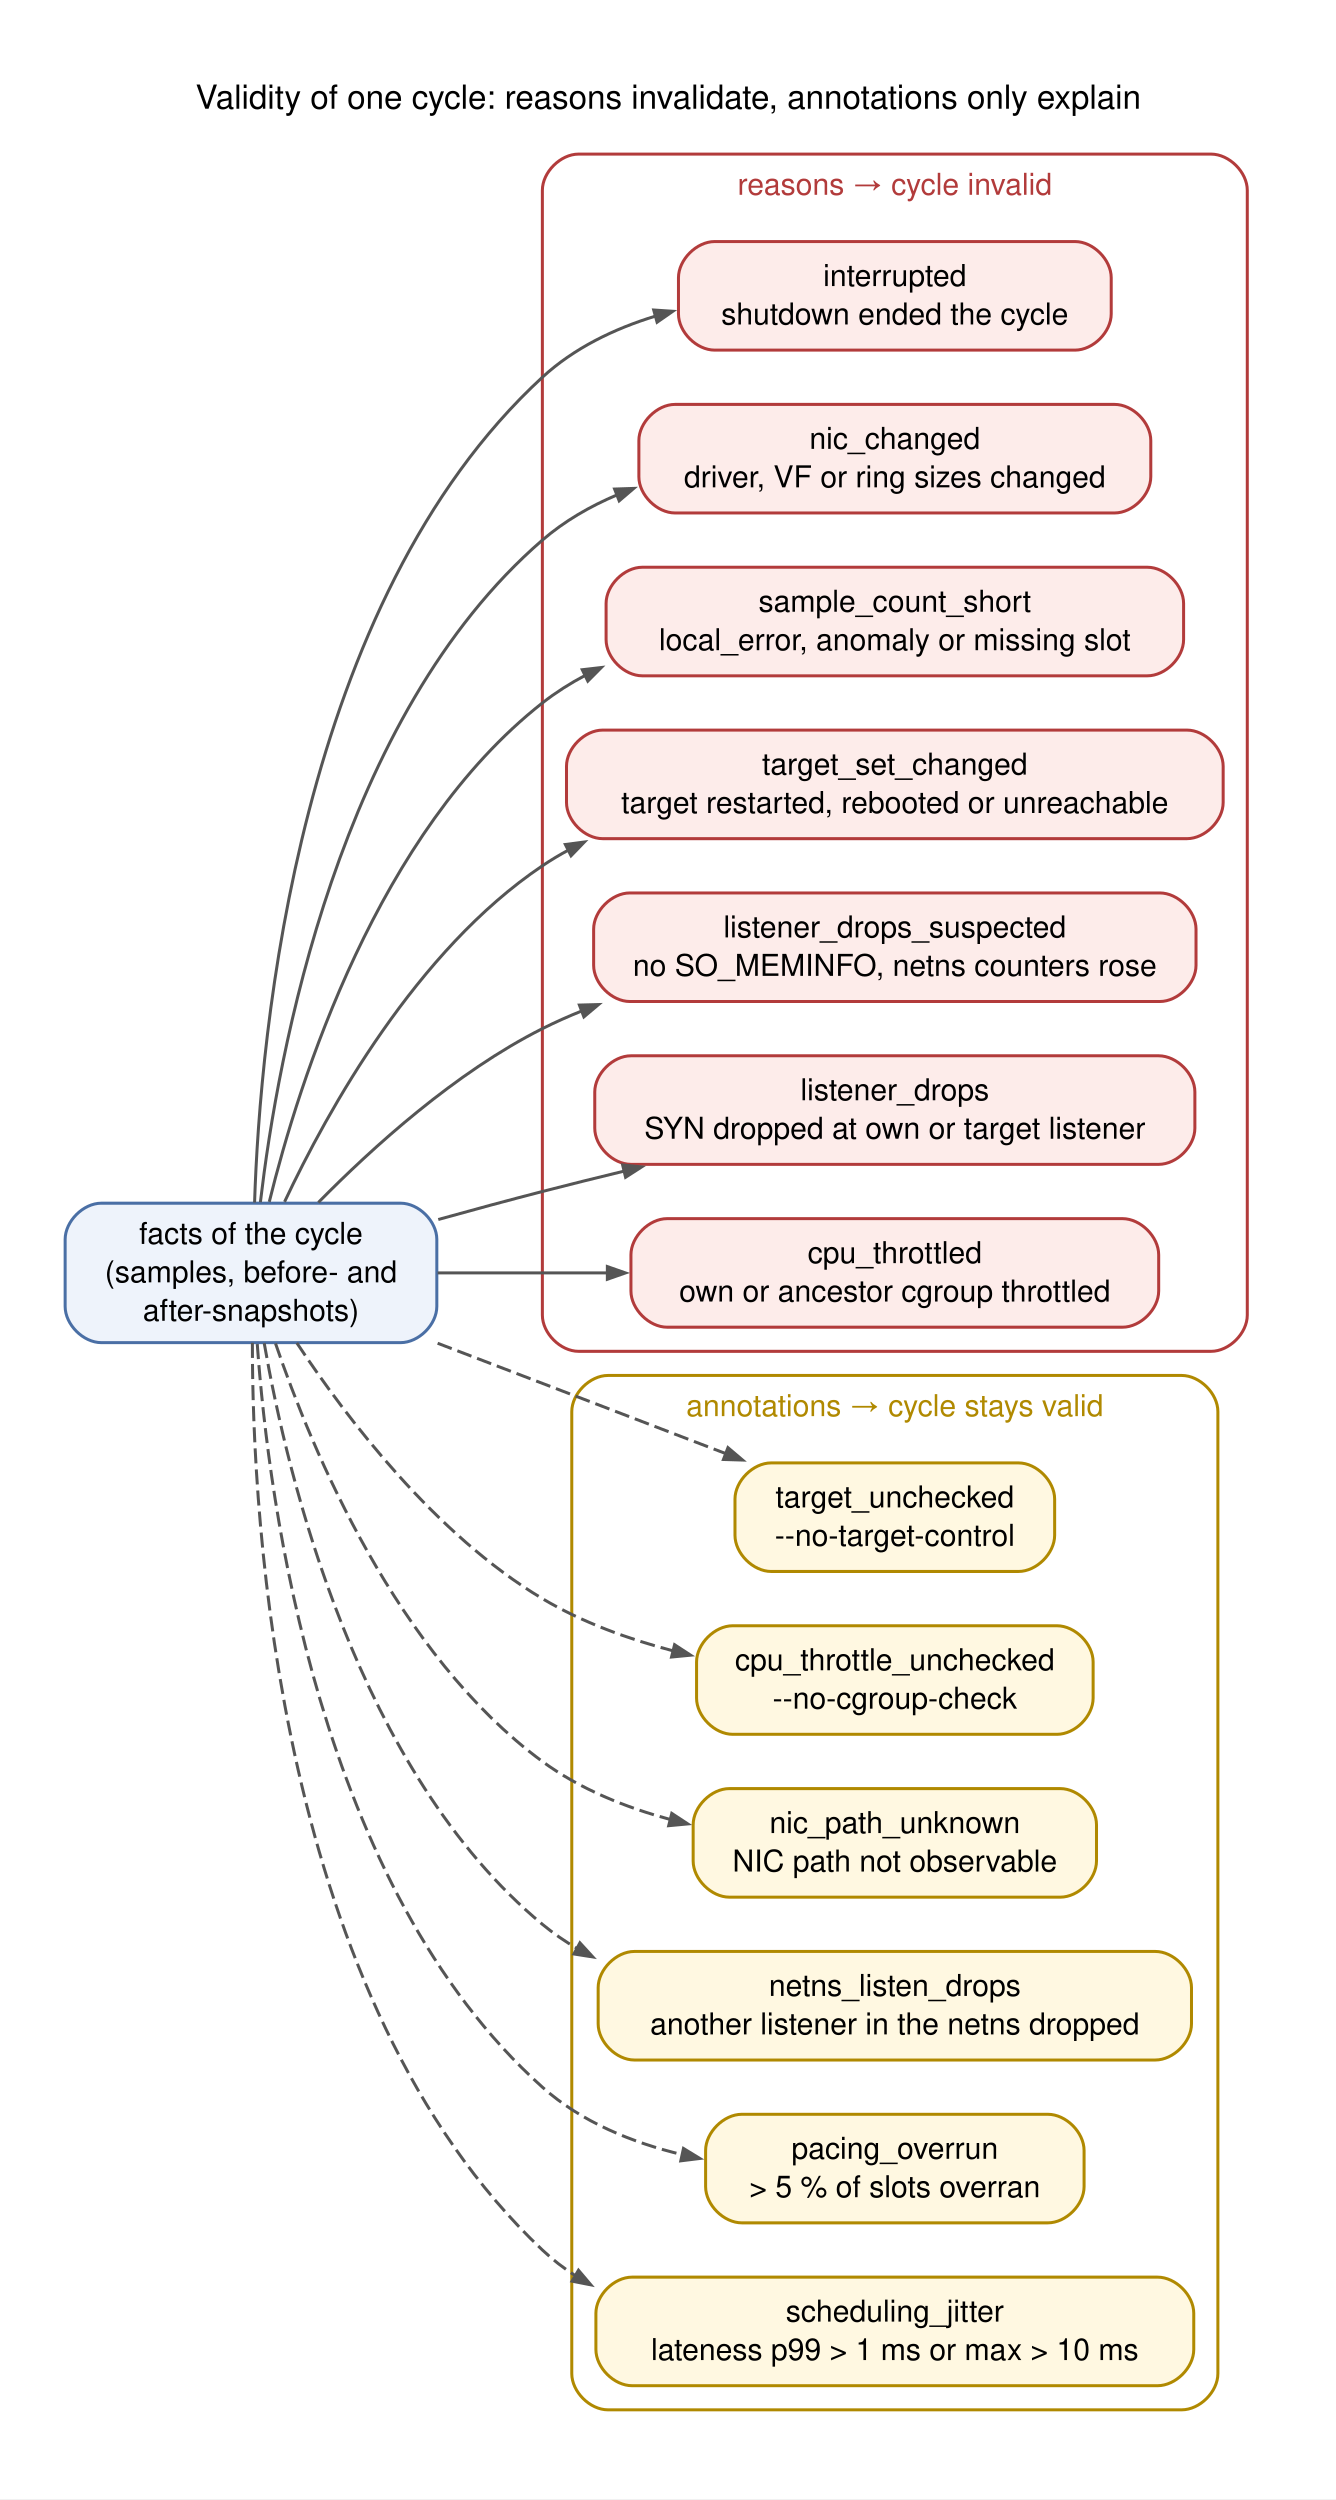
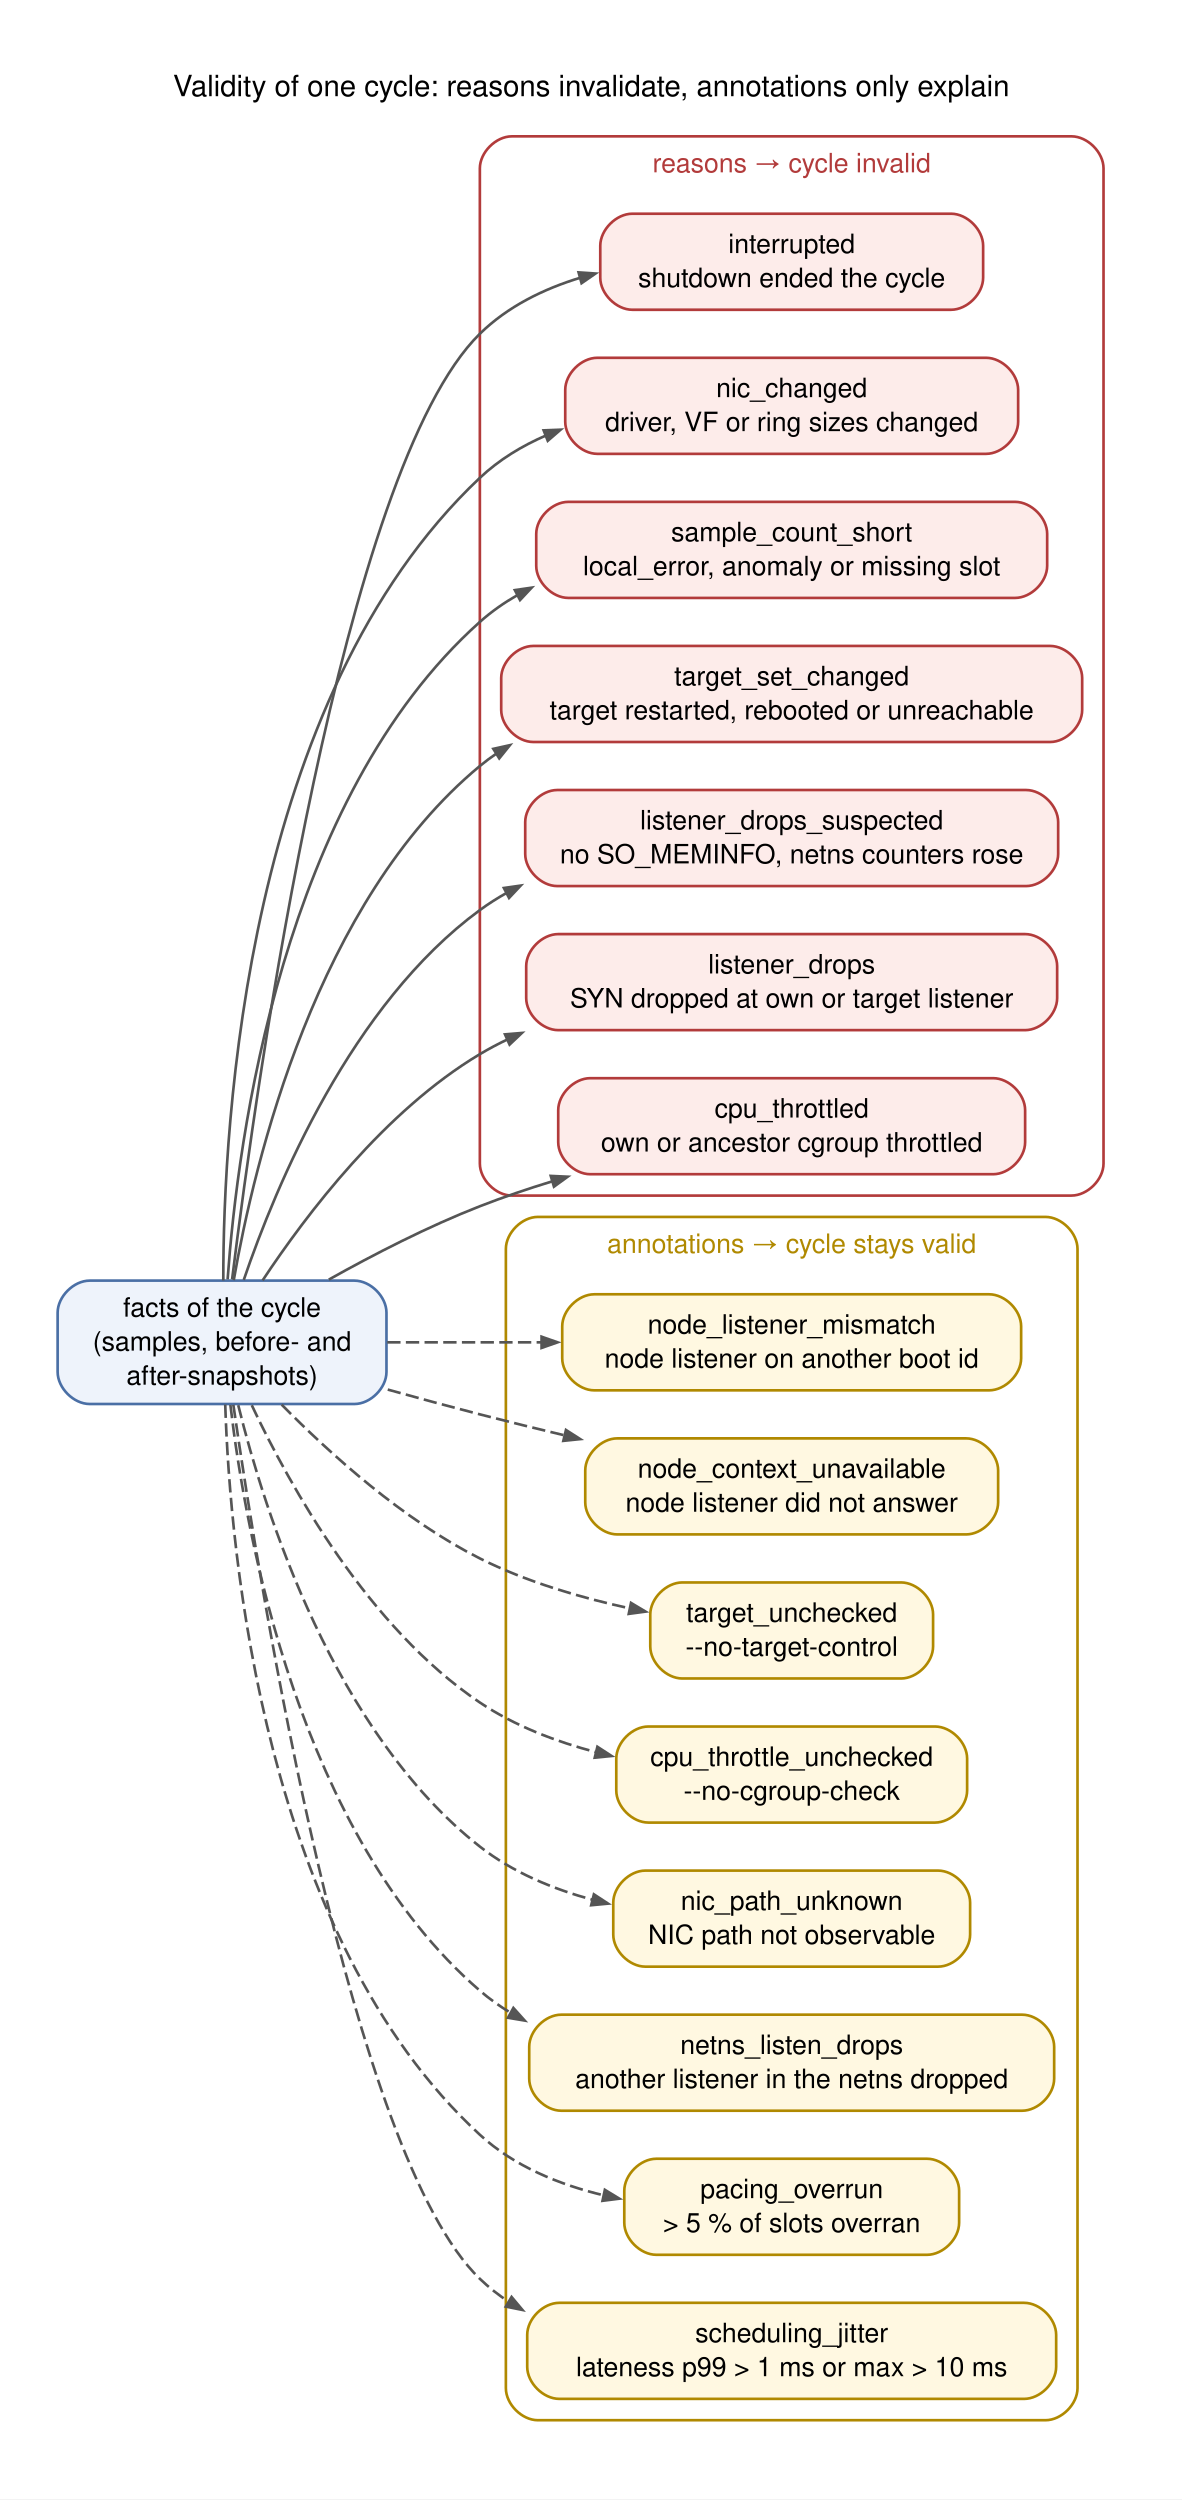
- <svg xmlns="http://www.w3.org/2000/svg" width="443pt" height="829pt" viewBox="0.00 0.00 443.00 829.00">
-   <g id="graph0" class="graph" transform="scale(1 1) rotate(0) translate(21.6 807.1)">
-     <polygon fill="white" stroke="none" points="-21.6,21.6 -21.6,-807.1 421.6,-807.1 421.6,21.6 -21.6,21.6" />
-     <text xml:space="preserve" text-anchor="middle" x="200" y="-771.05" font-family="Helvetica,sans-Serif" font-size="11.00">Validity of one cycle: reasons invalidate, annotations only explain</text>
+ <svg xmlns="http://www.w3.org/2000/svg" width="443pt" height="937pt" viewBox="0.00 0.00 443.00 937.00">
+   <g id="graph0" class="graph" transform="scale(1 1) rotate(0) translate(21.6 915.1)">
+     <polygon fill="white" stroke="none" points="-21.6,21.6 -21.6,-915.1 421.6,-915.1 421.6,21.6 -21.6,21.6" />
+     <text xml:space="preserve" text-anchor="middle" x="200" y="-879.05" font-family="Helvetica,sans-Serif" font-size="11.00">Validity of one cycle: reasons invalidate, annotations only explain</text>
    <g id="clust1" class="cluster">
-       <path fill="none" stroke="#b23b3b" d="M170.25,-359C170.25,-359 380,-359 380,-359 386,-359 392,-365 392,-371 392,-371 392,-744 392,-744 392,-750 386,-756 380,-756 380,-756 170.25,-756 170.25,-756 164.25,-756 158.25,-750 158.25,-744 158.25,-744 158.25,-371 158.25,-371 158.25,-365 164.25,-359 170.25,-359" />
-       <text xml:space="preserve" text-anchor="middle" x="275.12" y="-742.5" font-family="Helvetica,sans-Serif" font-size="10.00" fill="#b23b3b">reasons → cycle invalid</text>
+       <path fill="none" stroke="#b23b3b" d="M170.25,-467C170.25,-467 380,-467 380,-467 386,-467 392,-473 392,-479 392,-479 392,-852 392,-852 392,-858 386,-864 380,-864 380,-864 170.25,-864 170.25,-864 164.25,-864 158.25,-858 158.25,-852 158.25,-852 158.25,-479 158.25,-479 158.25,-473 164.25,-467 170.25,-467" />
+       <text xml:space="preserve" text-anchor="middle" x="275.12" y="-850.5" font-family="Helvetica,sans-Serif" font-size="10.00" fill="#b23b3b">reasons → cycle invalid</text>
    </g>
    <g id="clust2" class="cluster">
-       <path fill="none" stroke="#b08900" d="M180,-8C180,-8 370.25,-8 370.25,-8 376.25,-8 382.25,-14 382.25,-20 382.25,-20 382.25,-339 382.25,-339 382.25,-345 376.25,-351 370.25,-351 370.25,-351 180,-351 180,-351 174,-351 168,-345 168,-339 168,-339 168,-20 168,-20 168,-14 174,-8 180,-8" />
-       <text xml:space="preserve" text-anchor="middle" x="275.12" y="-337.5" font-family="Helvetica,sans-Serif" font-size="10.00" fill="#b08900">annotations → cycle stays valid</text>
+       <path fill="none" stroke="#b08900" d="M180,-8C180,-8 370.25,-8 370.25,-8 376.25,-8 382.25,-14 382.25,-20 382.25,-20 382.25,-447 382.25,-447 382.25,-453 376.25,-459 370.25,-459 370.25,-459 180,-459 180,-459 174,-459 168,-453 168,-447 168,-447 168,-20 168,-20 168,-14 174,-8 180,-8" />
+       <text xml:space="preserve" text-anchor="middle" x="275.12" y="-445.5" font-family="Helvetica,sans-Serif" font-size="10.00" fill="#b08900">annotations → cycle stays valid</text>
    </g>
    <g id="node1" class="node">
-       <path fill="#eef3fb" stroke="#4a6fa5" d="M111.25,-408.12C111.25,-408.12 12,-408.12 12,-408.12 6,-408.12 0,-402.12 0,-396.12 0,-396.12 0,-373.88 0,-373.88 0,-367.88 6,-361.88 12,-361.88 12,-361.88 111.25,-361.88 111.25,-361.88 117.25,-361.88 123.25,-367.88 123.25,-373.88 123.25,-373.88 123.25,-396.12 123.25,-396.12 123.25,-402.12 117.25,-408.12 111.25,-408.12" />
-       <text xml:space="preserve" text-anchor="middle" x="61.62" y="-394.62" font-family="Helvetica,sans-Serif" font-size="10.00">facts of the cycle</text>
-       <text xml:space="preserve" text-anchor="middle" x="61.62" y="-381.88" font-family="Helvetica,sans-Serif" font-size="10.00">(samples, before- and</text>
-       <text xml:space="preserve" text-anchor="middle" x="61.62" y="-369.12" font-family="Helvetica,sans-Serif" font-size="10.00">after-snapshots)</text>
+       <path fill="#eef3fb" stroke="#4a6fa5" d="M111.25,-435.12C111.25,-435.12 12,-435.12 12,-435.12 6,-435.12 0,-429.12 0,-423.12 0,-423.12 0,-400.88 0,-400.88 0,-394.88 6,-388.88 12,-388.88 12,-388.88 111.25,-388.88 111.25,-388.88 117.25,-388.88 123.25,-394.88 123.25,-400.88 123.25,-400.88 123.25,-423.12 123.25,-423.12 123.25,-429.12 117.25,-435.12 111.25,-435.12" />
+       <text xml:space="preserve" text-anchor="middle" x="61.62" y="-421.62" font-family="Helvetica,sans-Serif" font-size="10.00">facts of the cycle</text>
+       <text xml:space="preserve" text-anchor="middle" x="61.62" y="-408.88" font-family="Helvetica,sans-Serif" font-size="10.00">(samples, before- and</text>
+       <text xml:space="preserve" text-anchor="middle" x="61.62" y="-396.12" font-family="Helvetica,sans-Serif" font-size="10.00">after-snapshots)</text>
    </g>
    <g id="node2" class="node">
-       <path fill="#fdecea" stroke="#b23b3b" d="M350.62,-403C350.62,-403 199.62,-403 199.62,-403 193.62,-403 187.62,-397 187.62,-391 187.62,-391 187.62,-379 187.62,-379 187.62,-373 193.62,-367 199.62,-367 199.62,-367 350.62,-367 350.62,-367 356.62,-367 362.62,-373 362.62,-379 362.62,-379 362.62,-391 362.62,-391 362.62,-397 356.62,-403 350.62,-403" />
-       <text xml:space="preserve" text-anchor="middle" x="275.12" y="-388.25" font-family="Helvetica,sans-Serif" font-size="10.00">cpu_throttled</text>
-       <text xml:space="preserve" text-anchor="middle" x="275.12" y="-375.5" font-family="Helvetica,sans-Serif" font-size="10.00">own or ancestor cgroup throttled</text>
+       <path fill="#fdecea" stroke="#b23b3b" d="M350.62,-511C350.62,-511 199.62,-511 199.62,-511 193.62,-511 187.62,-505 187.62,-499 187.62,-499 187.62,-487 187.62,-487 187.62,-481 193.62,-475 199.62,-475 199.62,-475 350.62,-475 350.62,-475 356.62,-475 362.62,-481 362.62,-487 362.62,-487 362.62,-499 362.62,-499 362.62,-505 356.62,-511 350.62,-511" />
+       <text xml:space="preserve" text-anchor="middle" x="275.12" y="-496.25" font-family="Helvetica,sans-Serif" font-size="10.00">cpu_throttled</text>
+       <text xml:space="preserve" text-anchor="middle" x="275.12" y="-483.5" font-family="Helvetica,sans-Serif" font-size="10.00">own or ancestor cgroup throttled</text>
+     </g>
+     <g id="edge15" class="edge">
+       <path fill="none" stroke="#555555" d="M101.64,-435.51C118.6,-445.01 138.97,-455.48 158.25,-463 166.97,-466.4 176.2,-469.53 185.5,-472.38" />
+       <polygon fill="#555555" stroke="#555555" points="184.82,-474.37 191.17,-474.07 186.02,-470.34 184.82,-474.37" />
+     </g>
+     <g id="node3" class="node">
+       <path fill="#fdecea" stroke="#b23b3b" d="M362.62,-565C362.62,-565 187.62,-565 187.62,-565 181.62,-565 175.62,-559 175.62,-553 175.62,-553 175.62,-541 175.62,-541 175.62,-535 181.62,-529 187.62,-529 187.62,-529 362.62,-529 362.62,-529 368.62,-529 374.62,-535 374.62,-541 374.62,-541 374.62,-553 374.62,-553 374.62,-559 368.62,-565 362.62,-565" />
+       <text xml:space="preserve" text-anchor="middle" x="275.12" y="-550.25" font-family="Helvetica,sans-Serif" font-size="10.00">listener_drops</text>
+       <text xml:space="preserve" text-anchor="middle" x="275.12" y="-537.5" font-family="Helvetica,sans-Serif" font-size="10.00">SYN dropped at own or target listener</text>
+     </g>
+     <g id="edge14" class="edge">
+       <path fill="none" stroke="#555555" d="M76.83,-435.22C93.29,-460.09 122.76,-498.84 158.25,-520 161.63,-522.02 165.15,-523.88 168.77,-525.61" />
+       <polygon fill="#555555" stroke="#555555" points="167.67,-527.42 174.01,-527.95 169.39,-523.58 167.67,-527.42" />
+     </g>
+     <g id="node4" class="node">
+       <path fill="#fdecea" stroke="#b23b3b" d="M363,-619C363,-619 187.25,-619 187.25,-619 181.25,-619 175.25,-613 175.25,-607 175.25,-607 175.25,-595 175.25,-595 175.25,-589 181.25,-583 187.25,-583 187.25,-583 363,-583 363,-583 369,-583 375,-589 375,-595 375,-595 375,-607 375,-607 375,-613 369,-619 363,-619" />
+       <text xml:space="preserve" text-anchor="middle" x="275.12" y="-604.25" font-family="Helvetica,sans-Serif" font-size="10.00">listener_drops_suspected</text>
+       <text xml:space="preserve" text-anchor="middle" x="275.12" y="-591.5" font-family="Helvetica,sans-Serif" font-size="10.00">no SO_MEMINFO, netns counters rose</text>
    </g>
    <g id="edge13" class="edge">
-       <path fill="none" stroke="#555555" d="M123.52,-385C141.15,-385 160.84,-385 180,-385" />
-       <polygon fill="#555555" stroke="#555555" points="179.8,-387.1 185.8,-385 179.8,-382.9 179.8,-387.1" />
+       <path fill="none" stroke="#555555" d="M69.76,-435.38C81.91,-471.05 110.07,-538.63 158.25,-574 161.48,-576.37 164.88,-578.53 168.41,-580.51" />
+       <polygon fill="#555555" stroke="#555555" points="167.26,-582.28 173.55,-583.18 169.19,-578.55 167.26,-582.28" />
    </g>
-     <g id="node3" class="node">
-       <path fill="#fdecea" stroke="#b23b3b" d="M362.62,-457C362.62,-457 187.62,-457 187.62,-457 181.62,-457 175.62,-451 175.62,-445 175.62,-445 175.62,-433 175.62,-433 175.62,-427 181.62,-421 187.62,-421 187.62,-421 362.62,-421 362.62,-421 368.62,-421 374.62,-427 374.62,-433 374.62,-433 374.62,-445 374.62,-445 374.62,-451 368.62,-457 362.62,-457" />
-       <text xml:space="preserve" text-anchor="middle" x="275.12" y="-442.25" font-family="Helvetica,sans-Serif" font-size="10.00">listener_drops</text>
-       <text xml:space="preserve" text-anchor="middle" x="275.12" y="-429.5" font-family="Helvetica,sans-Serif" font-size="10.00">SYN dropped at own or target listener</text>
+     <g id="node5" class="node">
+       <path fill="#fdecea" stroke="#b23b3b" d="M372,-673C372,-673 178.25,-673 178.25,-673 172.25,-673 166.25,-667 166.25,-661 166.25,-661 166.25,-649 166.25,-649 166.25,-643 172.25,-637 178.25,-637 178.25,-637 372,-637 372,-637 378,-637 384,-643 384,-649 384,-649 384,-661 384,-661 384,-667 378,-673 372,-673" />
+       <text xml:space="preserve" text-anchor="middle" x="275.12" y="-658.25" font-family="Helvetica,sans-Serif" font-size="10.00">target_set_changed</text>
+       <text xml:space="preserve" text-anchor="middle" x="275.12" y="-645.5" font-family="Helvetica,sans-Serif" font-size="10.00">target restarted, rebooted or unreachable</text>
    </g>
    <g id="edge12" class="edge">
-       <path fill="none" stroke="#555555" d="M123.73,-402.71C135.17,-405.89 147.06,-409.12 158.25,-412 167.1,-414.28 176.35,-416.58 185.59,-418.82" />
-       <polygon fill="#555555" stroke="#555555" points="184.86,-420.8 191.19,-420.16 185.84,-416.72 184.86,-420.8" />
+       <path fill="none" stroke="#555555" d="M66.01,-435.29C73.77,-479.89 97.12,-577.4 158.25,-628 160.32,-629.71 162.48,-631.32 164.72,-632.84" />
+       <polygon fill="#555555" stroke="#555555" points="163.3,-634.43 169.51,-635.81 165.52,-630.86 163.3,-634.43" />
    </g>
-     <g id="node4" class="node">
-       <path fill="#fdecea" stroke="#b23b3b" d="M363,-511C363,-511 187.25,-511 187.25,-511 181.25,-511 175.25,-505 175.25,-499 175.25,-499 175.25,-487 175.25,-487 175.25,-481 181.25,-475 187.25,-475 187.25,-475 363,-475 363,-475 369,-475 375,-481 375,-487 375,-487 375,-499 375,-499 375,-505 369,-511 363,-511" />
-       <text xml:space="preserve" text-anchor="middle" x="275.12" y="-496.25" font-family="Helvetica,sans-Serif" font-size="10.00">listener_drops_suspected</text>
-       <text xml:space="preserve" text-anchor="middle" x="275.12" y="-483.5" font-family="Helvetica,sans-Serif" font-size="10.00">no SO_MEMINFO, netns counters rose</text>
+     <g id="node6" class="node">
+       <path fill="#fdecea" stroke="#b23b3b" d="M358.88,-727C358.88,-727 191.38,-727 191.38,-727 185.38,-727 179.38,-721 179.38,-715 179.38,-715 179.38,-703 179.38,-703 179.38,-697 185.38,-691 191.38,-691 191.38,-691 358.88,-691 358.88,-691 364.88,-691 370.88,-697 370.88,-703 370.88,-703 370.88,-715 370.88,-715 370.88,-721 364.88,-727 358.88,-727" />
+       <text xml:space="preserve" text-anchor="middle" x="275.12" y="-712.25" font-family="Helvetica,sans-Serif" font-size="10.00">sample_count_short</text>
+       <text xml:space="preserve" text-anchor="middle" x="275.12" y="-699.5" font-family="Helvetica,sans-Serif" font-size="10.00">local_error, anomaly or missing slot</text>
    </g>
    <g id="edge11" class="edge">
-       <path fill="none" stroke="#555555" d="M83.96,-408.36C102.02,-426.72 129.48,-451.54 158.25,-466 162.53,-468.15 166.98,-470.13 171.54,-471.96" />
-       <polygon fill="#555555" stroke="#555555" points="170.53,-473.82 176.88,-473.99 172.02,-469.9 170.53,-473.82" />
+       <path fill="none" stroke="#555555" d="M63.71,-435.59C67.45,-488.2 84.12,-615.7 158.25,-682 162.58,-685.87 167.36,-689.22 172.43,-692.11" />
+       <polygon fill="#555555" stroke="#555555" points="171.37,-693.93 177.66,-694.84 173.31,-690.2 171.37,-693.93" />
    </g>
-     <g id="node5" class="node">
-       <path fill="#fdecea" stroke="#b23b3b" d="M372,-565C372,-565 178.25,-565 178.25,-565 172.25,-565 166.25,-559 166.25,-553 166.25,-553 166.25,-541 166.25,-541 166.25,-535 172.25,-529 178.25,-529 178.25,-529 372,-529 372,-529 378,-529 384,-535 384,-541 384,-541 384,-553 384,-553 384,-559 378,-565 372,-565" />
-       <text xml:space="preserve" text-anchor="middle" x="275.12" y="-550.25" font-family="Helvetica,sans-Serif" font-size="10.00">target_set_changed</text>
-       <text xml:space="preserve" text-anchor="middle" x="275.12" y="-537.5" font-family="Helvetica,sans-Serif" font-size="10.00">target restarted, rebooted or unreachable</text>
+     <g id="node7" class="node">
+       <path fill="#fdecea" stroke="#b23b3b" d="M348,-781C348,-781 202.25,-781 202.25,-781 196.25,-781 190.25,-775 190.25,-769 190.25,-769 190.25,-757 190.25,-757 190.25,-751 196.25,-745 202.25,-745 202.25,-745 348,-745 348,-745 354,-745 360,-751 360,-757 360,-757 360,-769 360,-769 360,-775 354,-781 348,-781" />
+       <text xml:space="preserve" text-anchor="middle" x="275.12" y="-766.25" font-family="Helvetica,sans-Serif" font-size="10.00">nic_changed</text>
+       <text xml:space="preserve" text-anchor="middle" x="275.12" y="-753.5" font-family="Helvetica,sans-Serif" font-size="10.00">driver, VF or ring sizes changed</text>
    </g>
    <g id="edge10" class="edge">
-       <path fill="none" stroke="#555555" d="M72.76,-408.57C87.17,-439.17 116.53,-491.96 158.25,-520 161.1,-521.92 164.07,-523.7 167.13,-525.35" />
-       <polygon fill="#555555" stroke="#555555" points="165.87,-527.07 172.18,-527.89 167.76,-523.32 165.87,-527.07" />
+       <path fill="none" stroke="#555555" d="M62.09,-435.19C62.05,-494.59 70.59,-653.29 158.25,-736 165.44,-742.79 174,-747.98 183.16,-751.94" />
+       <polygon fill="#555555" stroke="#555555" points="182.16,-753.8 188.51,-754.05 183.7,-749.89 182.16,-753.8" />
    </g>
-     <g id="node6" class="node">
-       <path fill="#fdecea" stroke="#b23b3b" d="M358.88,-619C358.88,-619 191.38,-619 191.38,-619 185.38,-619 179.38,-613 179.38,-607 179.38,-607 179.38,-595 179.38,-595 179.38,-589 185.38,-583 191.38,-583 191.38,-583 358.88,-583 358.88,-583 364.88,-583 370.88,-589 370.88,-595 370.88,-595 370.88,-607 370.88,-607 370.88,-613 364.88,-619 358.88,-619" />
-       <text xml:space="preserve" text-anchor="middle" x="275.12" y="-604.25" font-family="Helvetica,sans-Serif" font-size="10.00">sample_count_short</text>
-       <text xml:space="preserve" text-anchor="middle" x="275.12" y="-591.5" font-family="Helvetica,sans-Serif" font-size="10.00">local_error, anomaly or missing slot</text>
+     <g id="node8" class="node">
+       <path fill="#fdecea" stroke="#b23b3b" d="M334.88,-835C334.88,-835 215.38,-835 215.38,-835 209.38,-835 203.38,-829 203.38,-823 203.38,-823 203.38,-811 203.38,-811 203.38,-805 209.38,-799 215.38,-799 215.38,-799 334.88,-799 334.88,-799 340.88,-799 346.88,-805 346.88,-811 346.88,-811 346.88,-823 346.88,-823 346.88,-829 340.88,-835 334.88,-835" />
+       <text xml:space="preserve" text-anchor="middle" x="275.12" y="-820.25" font-family="Helvetica,sans-Serif" font-size="10.00">interrupted</text>
+       <text xml:space="preserve" text-anchor="middle" x="275.12" y="-807.5" font-family="Helvetica,sans-Serif" font-size="10.00">shutdown ended the cycle</text>
    </g>
    <g id="edge9" class="edge">
-       <path fill="none" stroke="#555555" d="M67.69,-408.56C77.65,-448.95 103.73,-531.19 158.25,-574 162.71,-577.5 167.54,-580.56 172.61,-583.23" />
-       <polygon fill="#555555" stroke="#555555" points="171.48,-585.02 177.8,-585.75 173.32,-581.24 171.48,-585.02" />
-     </g>
-     <g id="node7" class="node">
-       <path fill="#fdecea" stroke="#b23b3b" d="M348,-673C348,-673 202.25,-673 202.25,-673 196.25,-673 190.25,-667 190.25,-661 190.25,-661 190.25,-649 190.25,-649 190.25,-643 196.25,-637 202.25,-637 202.25,-637 348,-637 348,-637 354,-637 360,-643 360,-649 360,-649 360,-661 360,-661 360,-667 354,-673 348,-673" />
-       <text xml:space="preserve" text-anchor="middle" x="275.12" y="-658.25" font-family="Helvetica,sans-Serif" font-size="10.00">nic_changed</text>
-       <text xml:space="preserve" text-anchor="middle" x="275.12" y="-645.5" font-family="Helvetica,sans-Serif" font-size="10.00">driver, VF or ring sizes changed</text>
-     </g>
-     <g id="edge8" class="edge">
-       <path fill="none" stroke="#555555" d="M64.75,-408.47C70.47,-457.19 90.66,-569.62 158.25,-628 165.54,-634.29 174.01,-639.19 183,-642.99" />
-       <polygon fill="#555555" stroke="#555555" points="182.2,-644.93 188.55,-645.14 183.72,-641.02 182.2,-644.93" />
-     </g>
-     <g id="node8" class="node">
-       <path fill="#fdecea" stroke="#b23b3b" d="M334.88,-727C334.88,-727 215.38,-727 215.38,-727 209.38,-727 203.38,-721 203.38,-715 203.38,-715 203.38,-703 203.38,-703 203.38,-697 209.38,-691 215.38,-691 215.38,-691 334.88,-691 334.88,-691 340.88,-691 346.88,-697 346.88,-703 346.88,-703 346.88,-715 346.88,-715 346.88,-721 340.88,-727 334.88,-727" />
-       <text xml:space="preserve" text-anchor="middle" x="275.12" y="-712.25" font-family="Helvetica,sans-Serif" font-size="10.00">interrupted</text>
-       <text xml:space="preserve" text-anchor="middle" x="275.12" y="-699.5" font-family="Helvetica,sans-Serif" font-size="10.00">shutdown ended the cycle</text>
-     </g>
-     <g id="edge7" class="edge">
-       <path fill="none" stroke="#555555" d="M62.82,-408.34C64.62,-464.41 77.35,-607.52 158.25,-682 168.73,-691.65 181.98,-698.06 195.74,-702.28" />
-       <polygon fill="#555555" stroke="#555555" points="195.17,-704.3 201.51,-703.88 196.29,-700.25 195.17,-704.3" />
+       <path fill="none" stroke="#555555" d="M65.39,-435.61C74.62,-510.28 106.67,-739.39 158.25,-790 168.64,-800.2 182.09,-806.82 196.13,-811.08" />
+       <polygon fill="#555555" stroke="#555555" points="195.25,-813.01 201.6,-812.58 196.37,-808.96 195.25,-813.01" />
    </g>
    <g id="node9" class="node">
      <path fill="#fff8e1" stroke="#b08900" d="M362.25,-52C362.25,-52 188,-52 188,-52 182,-52 176,-46 176,-40 176,-40 176,-28 176,-28 176,-22 182,-16 188,-16 188,-16 362.25,-16 362.25,-16 368.25,-16 374.25,-22 374.25,-28 374.25,-28 374.25,-40 374.25,-40 374.25,-46 368.25,-52 362.25,-52" />
      <text xml:space="preserve" text-anchor="middle" x="275.12" y="-37.25" font-family="Helvetica,sans-Serif" font-size="10.00">scheduling_jitter</text>
      <text xml:space="preserve" text-anchor="middle" x="275.12" y="-24.5" font-family="Helvetica,sans-Serif" font-size="10.00">lateness p99 &gt; 1 ms or max &gt; 10 ms</text>
    </g>
-     <g id="edge6" class="edge">
-       <path fill="none" stroke="#555555" stroke-dasharray="5,2" d="M62.09,-361.81C62.05,-302.41 70.59,-143.71 158.25,-61 161.65,-57.79 165.36,-54.94 169.29,-52.4" />
-       <polygon fill="#555555" stroke="#555555" points="170.22,-54.29 174.33,-49.44 168.09,-50.67 170.22,-54.29" />
+     <g id="edge8" class="edge">
+       <path fill="none" stroke="#555555" stroke-dasharray="5,2" d="M65.86,-388.57C76.1,-317.68 110.04,-107.45 158.25,-61 161.62,-57.75 165.3,-54.87 169.2,-52.31" />
+       <polygon fill="#555555" stroke="#555555" points="170.14,-54.2 174.22,-49.33 167.99,-50.59 170.14,-54.2" />
    </g>
    <g id="node10" class="node">
      <path fill="#fff8e1" stroke="#b08900" d="M325.88,-106C325.88,-106 224.38,-106 224.38,-106 218.38,-106 212.38,-100 212.38,-94 212.38,-94 212.38,-82 212.38,-82 212.38,-76 218.38,-70 224.38,-70 224.38,-70 325.88,-70 325.88,-70 331.88,-70 337.88,-76 337.88,-82 337.88,-82 337.88,-94 337.88,-94 337.88,-100 331.88,-106 325.88,-106" />
      <text xml:space="preserve" text-anchor="middle" x="275.12" y="-91.25" font-family="Helvetica,sans-Serif" font-size="10.00">pacing_overrun</text>
      <text xml:space="preserve" text-anchor="middle" x="275.12" y="-78.5" font-family="Helvetica,sans-Serif" font-size="10.00">&gt; 5 % of slots overran</text>
    </g>
-     <g id="edge5" class="edge">
-       <path fill="none" stroke="#555555" stroke-dasharray="5,2" d="M63.71,-361.41C67.45,-308.8 84.12,-181.3 158.25,-115 171.12,-103.49 187.93,-96.62 204.74,-92.59" />
-       <polygon fill="#555555" stroke="#555555" points="205.04,-94.67 210.46,-91.35 204.15,-90.57 205.04,-94.67" />
+     <g id="edge7" class="edge">
+       <path fill="none" stroke="#555555" stroke-dasharray="5,2" d="M62.82,-388.66C64.62,-332.59 77.35,-189.48 158.25,-115 171.01,-103.25 187.88,-96.3 204.78,-92.27" />
+       <polygon fill="#555555" stroke="#555555" points="205.1,-94.35 210.53,-91.04 204.22,-90.24 205.1,-94.35" />
    </g>
    <g id="node11" class="node">
      <path fill="#fff8e1" stroke="#b08900" d="M361.5,-160C361.5,-160 188.75,-160 188.75,-160 182.75,-160 176.75,-154 176.75,-148 176.75,-148 176.75,-136 176.75,-136 176.75,-130 182.75,-124 188.75,-124 188.75,-124 361.5,-124 361.5,-124 367.5,-124 373.5,-130 373.5,-136 373.5,-136 373.5,-148 373.5,-148 373.5,-154 367.5,-160 361.5,-160" />
      <text xml:space="preserve" text-anchor="middle" x="275.12" y="-145.25" font-family="Helvetica,sans-Serif" font-size="10.00">netns_listen_drops</text>
      <text xml:space="preserve" text-anchor="middle" x="275.12" y="-132.5" font-family="Helvetica,sans-Serif" font-size="10.00">another listener in the netns dropped</text>
    </g>
-     <g id="edge4" class="edge">
-       <path fill="none" stroke="#555555" stroke-dasharray="5,2" d="M66.01,-361.71C73.77,-317.11 97.12,-219.6 158.25,-169 161.85,-166.02 165.72,-163.35 169.79,-160.97" />
-       <polygon fill="#555555" stroke="#555555" points="170.7,-162.86 174.99,-158.17 168.71,-159.16 170.7,-162.86" />
+     <g id="edge6" class="edge">
+       <path fill="none" stroke="#555555" stroke-dasharray="5,2" d="M64.75,-388.53C70.47,-339.81 90.66,-227.38 158.25,-169 161.84,-165.9 165.72,-163.14 169.81,-160.68" />
+       <polygon fill="#555555" stroke="#555555" points="170.82,-162.52 175.06,-157.79 168.79,-158.84 170.82,-162.52" />
    </g>
    <g id="node12" class="node">
      <path fill="#fff8e1" stroke="#b08900" d="M330,-214C330,-214 220.25,-214 220.25,-214 214.25,-214 208.25,-208 208.25,-202 208.25,-202 208.25,-190 208.25,-190 208.25,-184 214.25,-178 220.25,-178 220.25,-178 330,-178 330,-178 336,-178 342,-184 342,-190 342,-190 342,-202 342,-202 342,-208 336,-214 330,-214" />
      <text xml:space="preserve" text-anchor="middle" x="275.12" y="-199.25" font-family="Helvetica,sans-Serif" font-size="10.00">nic_path_unknown</text>
      <text xml:space="preserve" text-anchor="middle" x="275.12" y="-186.5" font-family="Helvetica,sans-Serif" font-size="10.00">NIC path not observable</text>
    </g>
-     <g id="edge3" class="edge">
-       <path fill="none" stroke="#555555" stroke-dasharray="5,2" d="M69.76,-361.62C81.91,-325.95 110.07,-258.37 158.25,-223 170.74,-213.83 185.86,-207.72 201,-203.66" />
-       <polygon fill="#555555" stroke="#555555" points="201.16,-205.78 206.47,-202.29 200.14,-201.7 201.16,-205.78" />
+     <g id="edge5" class="edge">
+       <path fill="none" stroke="#555555" stroke-dasharray="5,2" d="M67.69,-388.44C77.65,-348.05 103.73,-265.81 158.25,-223 170.51,-213.38 185.6,-207.08 200.8,-202.98" />
+       <polygon fill="#555555" stroke="#555555" points="200.99,-205.1 206.31,-201.62 199.98,-201.02 200.99,-205.1" />
    </g>
    <g id="node13" class="node">
      <path fill="#fff8e1" stroke="#b08900" d="M328.88,-268C328.88,-268 221.38,-268 221.38,-268 215.38,-268 209.38,-262 209.38,-256 209.38,-256 209.38,-244 209.38,-244 209.38,-238 215.38,-232 221.38,-232 221.38,-232 328.88,-232 328.88,-232 334.88,-232 340.88,-238 340.88,-244 340.88,-244 340.88,-256 340.88,-256 340.88,-262 334.88,-268 328.88,-268" />
      <text xml:space="preserve" text-anchor="middle" x="275.12" y="-253.25" font-family="Helvetica,sans-Serif" font-size="10.00">cpu_throttle_unchecked</text>
      <text xml:space="preserve" text-anchor="middle" x="275.12" y="-240.5" font-family="Helvetica,sans-Serif" font-size="10.00">--no-cgroup-check</text>
    </g>
-     <g id="edge2" class="edge">
-       <path fill="none" stroke="#555555" stroke-dasharray="5,2" d="M76.83,-361.78C93.29,-336.91 122.76,-298.16 158.25,-277 171.48,-269.11 186.84,-263.53 201.96,-259.58" />
-       <polygon fill="#555555" stroke="#555555" points="202.09,-261.71 207.41,-258.24 201.08,-257.63 202.09,-261.71" />
+     <g id="edge4" class="edge">
+       <path fill="none" stroke="#555555" stroke-dasharray="5,2" d="M72.76,-388.43C87.17,-357.83 116.53,-305.04 158.25,-277 171.26,-268.26 186.74,-262.33 202.08,-258.31" />
+       <polygon fill="#555555" stroke="#555555" points="202.3,-260.41 207.63,-256.95 201.31,-256.33 202.3,-260.41" />
    </g>
    <g id="node14" class="node">
      <path fill="#fff8e1" stroke="#b08900" d="M316.12,-322C316.12,-322 234.12,-322 234.12,-322 228.12,-322 222.12,-316 222.12,-310 222.12,-310 222.12,-298 222.12,-298 222.12,-292 228.12,-286 234.12,-286 234.12,-286 316.12,-286 316.12,-286 322.12,-286 328.12,-292 328.12,-298 328.12,-298 328.12,-310 328.12,-310 328.12,-316 322.12,-322 316.12,-322" />
      <text xml:space="preserve" text-anchor="middle" x="275.12" y="-307.25" font-family="Helvetica,sans-Serif" font-size="10.00">target_unchecked</text>
      <text xml:space="preserve" text-anchor="middle" x="275.12" y="-294.5" font-family="Helvetica,sans-Serif" font-size="10.00">--no-target-control</text>
    </g>
+     <g id="edge3" class="edge">
+       <path fill="none" stroke="#555555" stroke-dasharray="5,2" d="M83.96,-388.64C102.02,-370.28 129.48,-345.46 158.25,-331 175.6,-322.28 195.84,-316.32 214.5,-312.27" />
+       <polygon fill="#555555" stroke="#555555" points="214.9,-314.33 220.35,-311.07 214.05,-310.22 214.9,-314.33" />
+     </g>
+     <g id="node15" class="node">
+       <path fill="#fff8e1" stroke="#b08900" d="M340.5,-376C340.5,-376 209.75,-376 209.75,-376 203.75,-376 197.75,-370 197.75,-364 197.75,-364 197.75,-352 197.75,-352 197.75,-346 203.75,-340 209.75,-340 209.75,-340 340.5,-340 340.5,-340 346.5,-340 352.5,-346 352.5,-352 352.5,-352 352.5,-364 352.5,-364 352.5,-370 346.5,-376 340.5,-376" />
+       <text xml:space="preserve" text-anchor="middle" x="275.12" y="-361.25" font-family="Helvetica,sans-Serif" font-size="10.00">node_context_unavailable</text>
+       <text xml:space="preserve" text-anchor="middle" x="275.12" y="-348.5" font-family="Helvetica,sans-Serif" font-size="10.00">node listener did not answer</text>
+     </g>
+     <g id="edge2" class="edge">
+       <path fill="none" stroke="#555555" stroke-dasharray="5,2" d="M123.73,-394.29C135.17,-391.11 147.06,-387.88 158.25,-385 168.59,-382.34 179.47,-379.65 190.27,-377.06" />
+       <polygon fill="#555555" stroke="#555555" points="190.52,-379.15 195.87,-375.72 189.54,-375.07 190.52,-379.15" />
+     </g>
+     <g id="node16" class="node">
+       <path fill="#fff8e1" stroke="#b08900" d="M349.12,-430C349.12,-430 201.12,-430 201.12,-430 195.12,-430 189.12,-424 189.12,-418 189.12,-418 189.12,-406 189.12,-406 189.12,-400 195.12,-394 201.12,-394 201.12,-394 349.12,-394 349.12,-394 355.12,-394 361.12,-400 361.12,-406 361.12,-406 361.12,-418 361.12,-418 361.12,-424 355.12,-430 349.12,-430" />
+       <text xml:space="preserve" text-anchor="middle" x="275.12" y="-415.25" font-family="Helvetica,sans-Serif" font-size="10.00">node_listener_mismatch</text>
+       <text xml:space="preserve" text-anchor="middle" x="275.12" y="-402.5" font-family="Helvetica,sans-Serif" font-size="10.00">node listener on another boot id</text>
+     </g>
    <g id="edge1" class="edge">
-       <path fill="none" stroke="#555555" stroke-dasharray="5,2" d="M123.52,-361.68C153.68,-350.13 189.82,-336.29 219.14,-325.06" />
-       <polygon fill="#555555" stroke="#555555" points="219.79,-327.06 224.64,-322.95 218.29,-323.14 219.79,-327.06" />
+       <path fill="none" stroke="#555555" stroke-dasharray="5,2" d="M123.52,-412C141.59,-412 161.8,-412 181.41,-412" />
+       <polygon fill="#555555" stroke="#555555" points="181.38,-414.1 187.38,-412 181.38,-409.9 181.38,-414.1" />
    </g>
  </g>
</svg>
